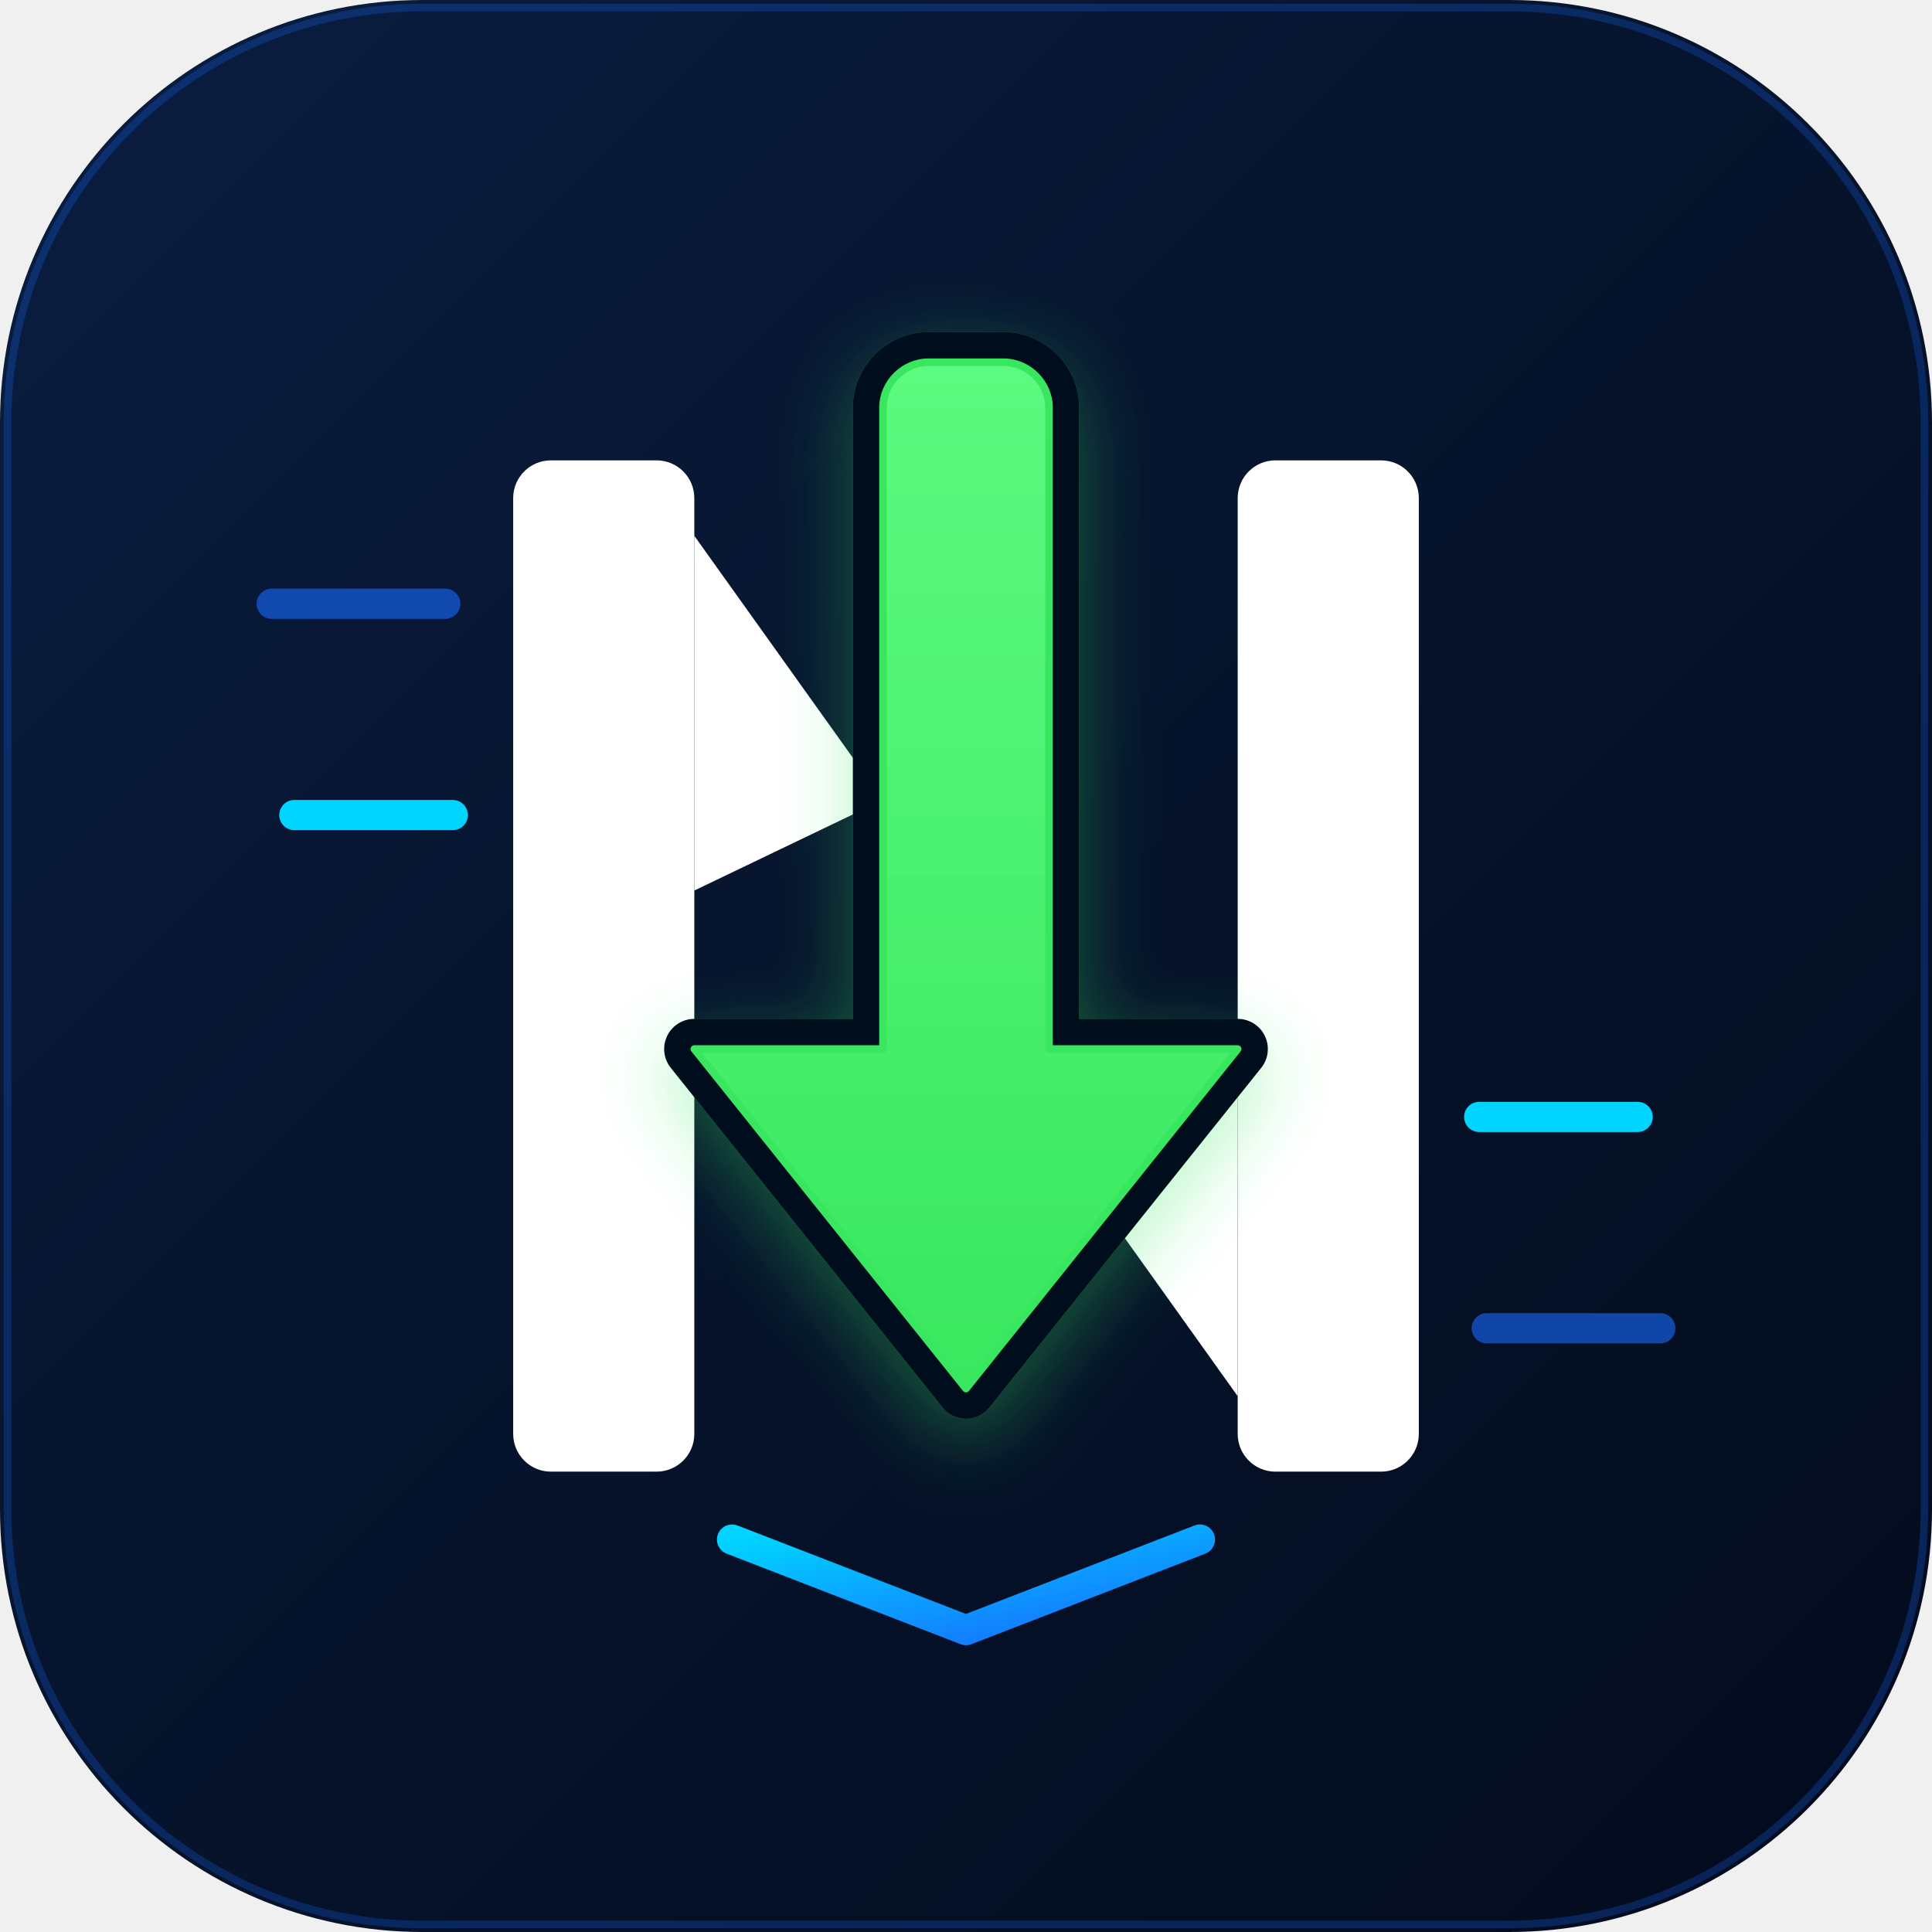
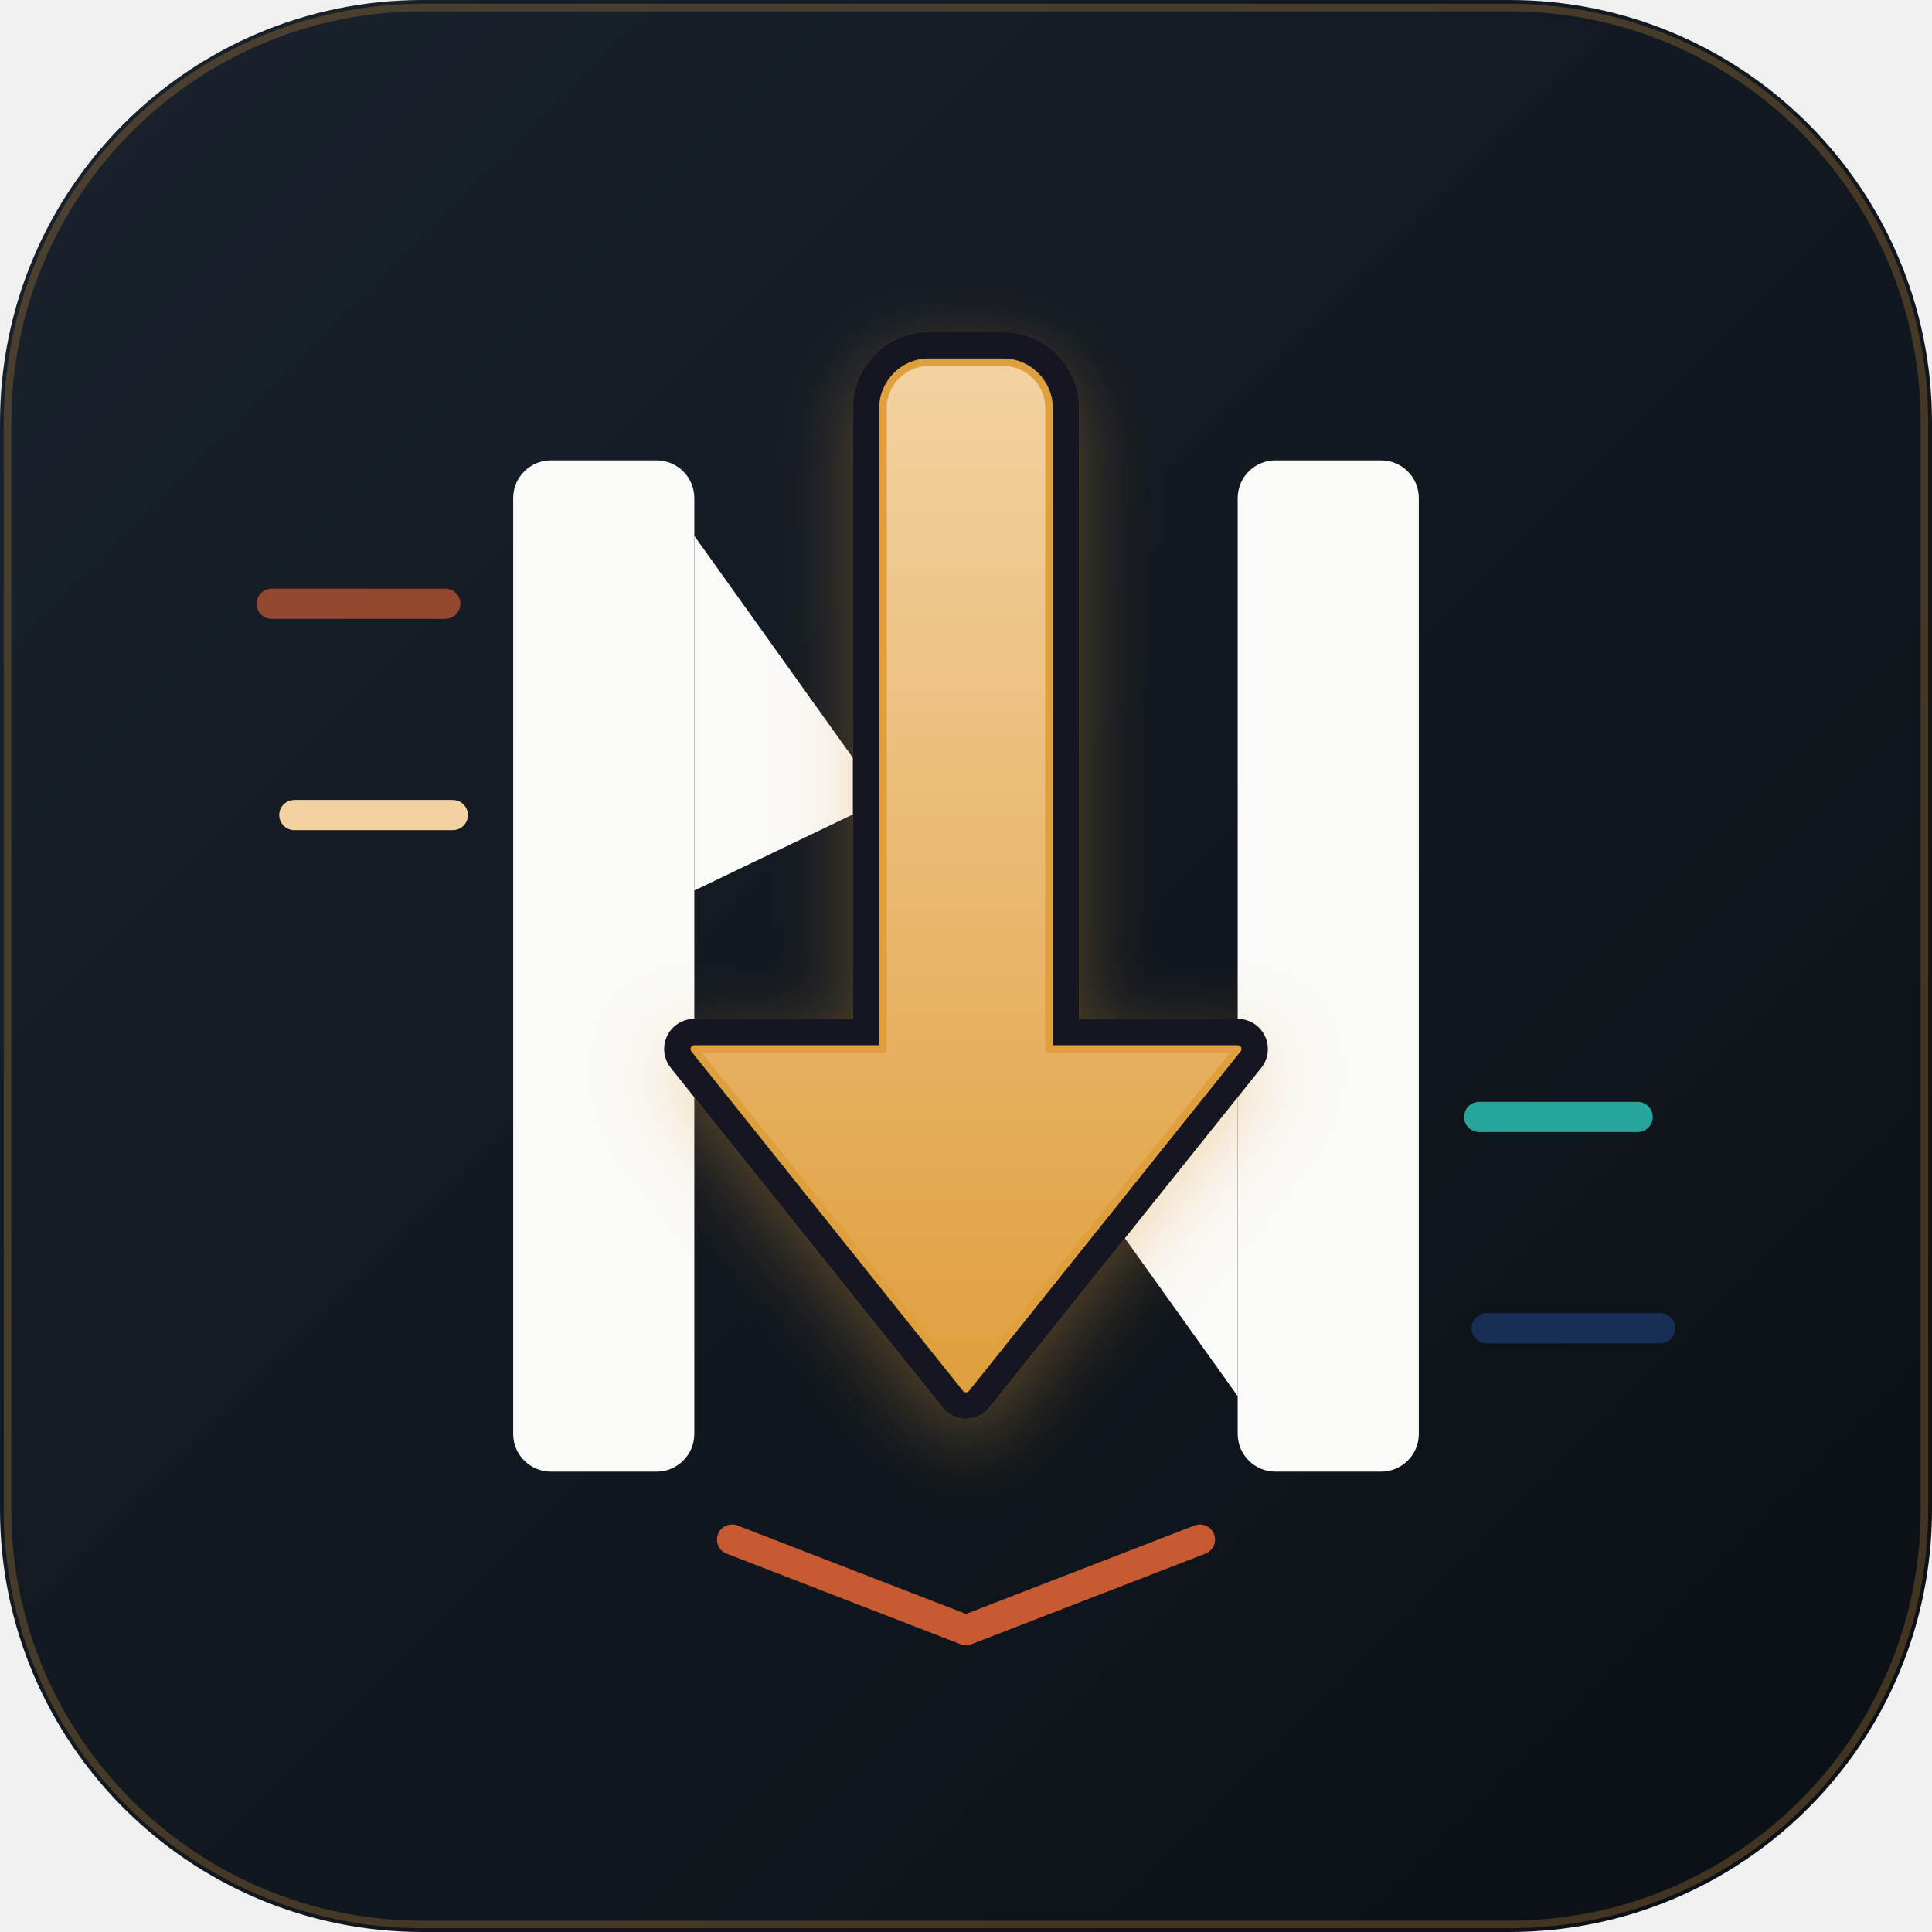
<svg xmlns="http://www.w3.org/2000/svg" viewBox="0 0 512 512" width="512" height="512">
  <defs>
    <linearGradient id="bgGrad" x1="0%" y1="0%" x2="100%" y2="100%">
-       <stop offset="0%" stop-color="#0A1E42" />
-       <stop offset="40%" stop-color="#07152F" />
-       <stop offset="100%" stop-color="#030B1D" />
+       <stop offset="0%" stop-color="#1A222D" />
+       <stop offset="50%" stop-color="#121820" />
+       <stop offset="100%" stop-color="#0B1015" />
    </linearGradient>
-     <linearGradient id="cyanBlueGrad" x1="0%" y1="0%" x2="100%" y2="100%">
-       <stop offset="0%" stop-color="#00D4FF" />
-       <stop offset="100%" stop-color="#176BFF" />
+     <linearGradient id="amberSandGrad" x1="0%" y1="0%" x2="100%" y2="100%">
+       <stop offset="0%" stop-color="#E09F3E" />
+       <stop offset="100%" stop-color="#F3D2A2" />
    </linearGradient>
-     <linearGradient id="blueCyanGrad" x1="0%" y1="0%" x2="100%" y2="100%">
-       <stop offset="0%" stop-color="#176BFF" />
-       <stop offset="100%" stop-color="#00D4FF" />
+     <linearGradient id="nileIndigoGrad" x1="0%" y1="0%" x2="100%" y2="100%">
+       <stop offset="0%" stop-color="#26A69A" />
+       <stop offset="100%" stop-color="#0F4C5C" />
    </linearGradient>
-     <linearGradient id="greenArrowGrad" x1="0%" y1="0%" x2="0%" y2="100%">
-       <stop offset="0%" stop-color="#5CFA80" />
-       <stop offset="100%" stop-color="#39E75F" />
+     <linearGradient id="arrowGrad" x1="0%" y1="0%" x2="0%" y2="100%">
+       <stop offset="0%" stop-color="#F3D2A2" />
+       <stop offset="100%" stop-color="#E09F3E" />
    </linearGradient>
    <filter id="arrowGlow" x="-20%" y="-20%" width="140%" height="140%">
-       <feDropShadow dx="0" dy="6" stdDeviation="10" flood-color="#39E75F" flood-opacity="0.35" />
+       <feDropShadow dx="0" dy="6" stdDeviation="10" flood-color="#E09F3E" flood-opacity="0.35" />
    </filter>
  </defs>
  <rect width="512" height="512" rx="112" fill="url(#bgGrad)" />
-   <rect width="508" height="508" x="2" y="2" rx="110" fill="none" stroke="#176BFF" stroke-width="2" stroke-opacity="0.25" />
+   <rect width="508" height="508" x="2" y="2" rx="110" fill="none" stroke="#E09F3E" stroke-width="2" stroke-opacity="0.25" />
  <g stroke-linecap="round">
-     <path d="M 72,160 L 118,160" stroke="#176BFF" stroke-width="8" opacity="0.6" />
-     <path d="M 54,188 L 126,188" stroke="url(#cyanBlueGrad)" stroke-width="8" opacity="0.9" />
-     <path d="M 78,216 L 120,216" stroke="#00D4FF" stroke-width="8" />
-     <path d="M 392,296 L 434,296" stroke="#00D4FF" stroke-width="8" />
-     <path d="M 386,324 L 458,324" stroke="url(#blueCyanGrad)" stroke-width="8" opacity="0.9" />
-     <path d="M 394,352 L 440,352" stroke="#176BFF" stroke-width="8" opacity="0.6" />
-     <path d="M 194,408 L 256,432 L 318,408" fill="none" stroke="url(#cyanBlueGrad)" stroke-width="8" stroke-linejoin="round" />
+     <path d="M 72,160 L 118,160" stroke="#C85A32" stroke-width="8" opacity="0.7" />
+     <path d="M 54,188 L 126,188" stroke="url(#amberSandGrad)" stroke-width="8" opacity="0.9" />
+     <path d="M 78,216 L 120,216" stroke="#F3D2A2" stroke-width="8" />
+     <path d="M 392,296 L 434,296" stroke="#26A69A" stroke-width="8" />
+     <path d="M 386,324 L 458,324" stroke="url(#nileIndigoGrad)" stroke-width="8" opacity="0.9" />
+     <path d="M 394,352 L 440,352" stroke="#1B3B6F" stroke-width="8" opacity="0.7" />
+     <path d="M 194,408 L 256,432 L 318,408" fill="none" stroke="#C85A32" stroke-width="8" stroke-linejoin="round" />
  </g>
  <g>
-     <rect x="136" y="122" width="48" height="268" rx="10" fill="#FFFFFF" />
-     <rect x="328" y="122" width="48" height="268" rx="10" fill="#FFFFFF" />
-     <path d="M 184,142 L 234,212 L 184,236 Z" fill="#FFFFFF" />
-     <path d="M 328,370 L 278,300 L 328,276 Z" fill="#FFFFFF" />
+     <rect x="136" y="122" width="48" height="268" rx="10" fill="#FAFAF9" />
+     <rect x="328" y="122" width="48" height="268" rx="10" fill="#FAFAF9" />
+     <path d="M 184,142 L 234,212 L 184,236 Z" fill="#FAFAF9" />
+     <path d="M 328,370 L 278,300 L 328,276 Z" fill="#FAFAF9" />
  </g>
  <g filter="url(#arrowGlow)">
-     <path d="M 234,108 C 234,101.5 239.5,96 246,96 L 266,96 C 272.5,96 278,101.5 278,108 L 278,278 L 328,278 L 256,368 L 184,278 L 234,278 Z" fill="#030B1D" stroke="#030B1D" stroke-width="16" stroke-linejoin="round" />
-     <path d="M 234,108 C 234,101.5 239.5,96 246,96 L 266,96 C 272.5,96 278,101.5 278,108 L 278,278 L 328,278 L 256,368 L 184,278 L 234,278 Z" fill="url(#greenArrowGrad)" stroke="#39E75F" stroke-width="2" stroke-linejoin="round" />
+     <path d="M 234,108 C 234,101.5 239.5,96 246,96 L 266,96 C 272.5,96 278,101.5 278,108 L 278,278 L 328,278 L 256,368 L 184,278 L 234,278 Z" fill="#121820" stroke="#121820" stroke-width="16" stroke-linejoin="round" />
+     <path d="M 234,108 C 234,101.5 239.5,96 246,96 L 266,96 C 272.5,96 278,101.5 278,108 L 278,278 L 328,278 L 256,368 L 184,278 L 234,278 Z" fill="url(#arrowGrad)" stroke="#E09F3E" stroke-width="2" stroke-linejoin="round" />
  </g>
</svg>
